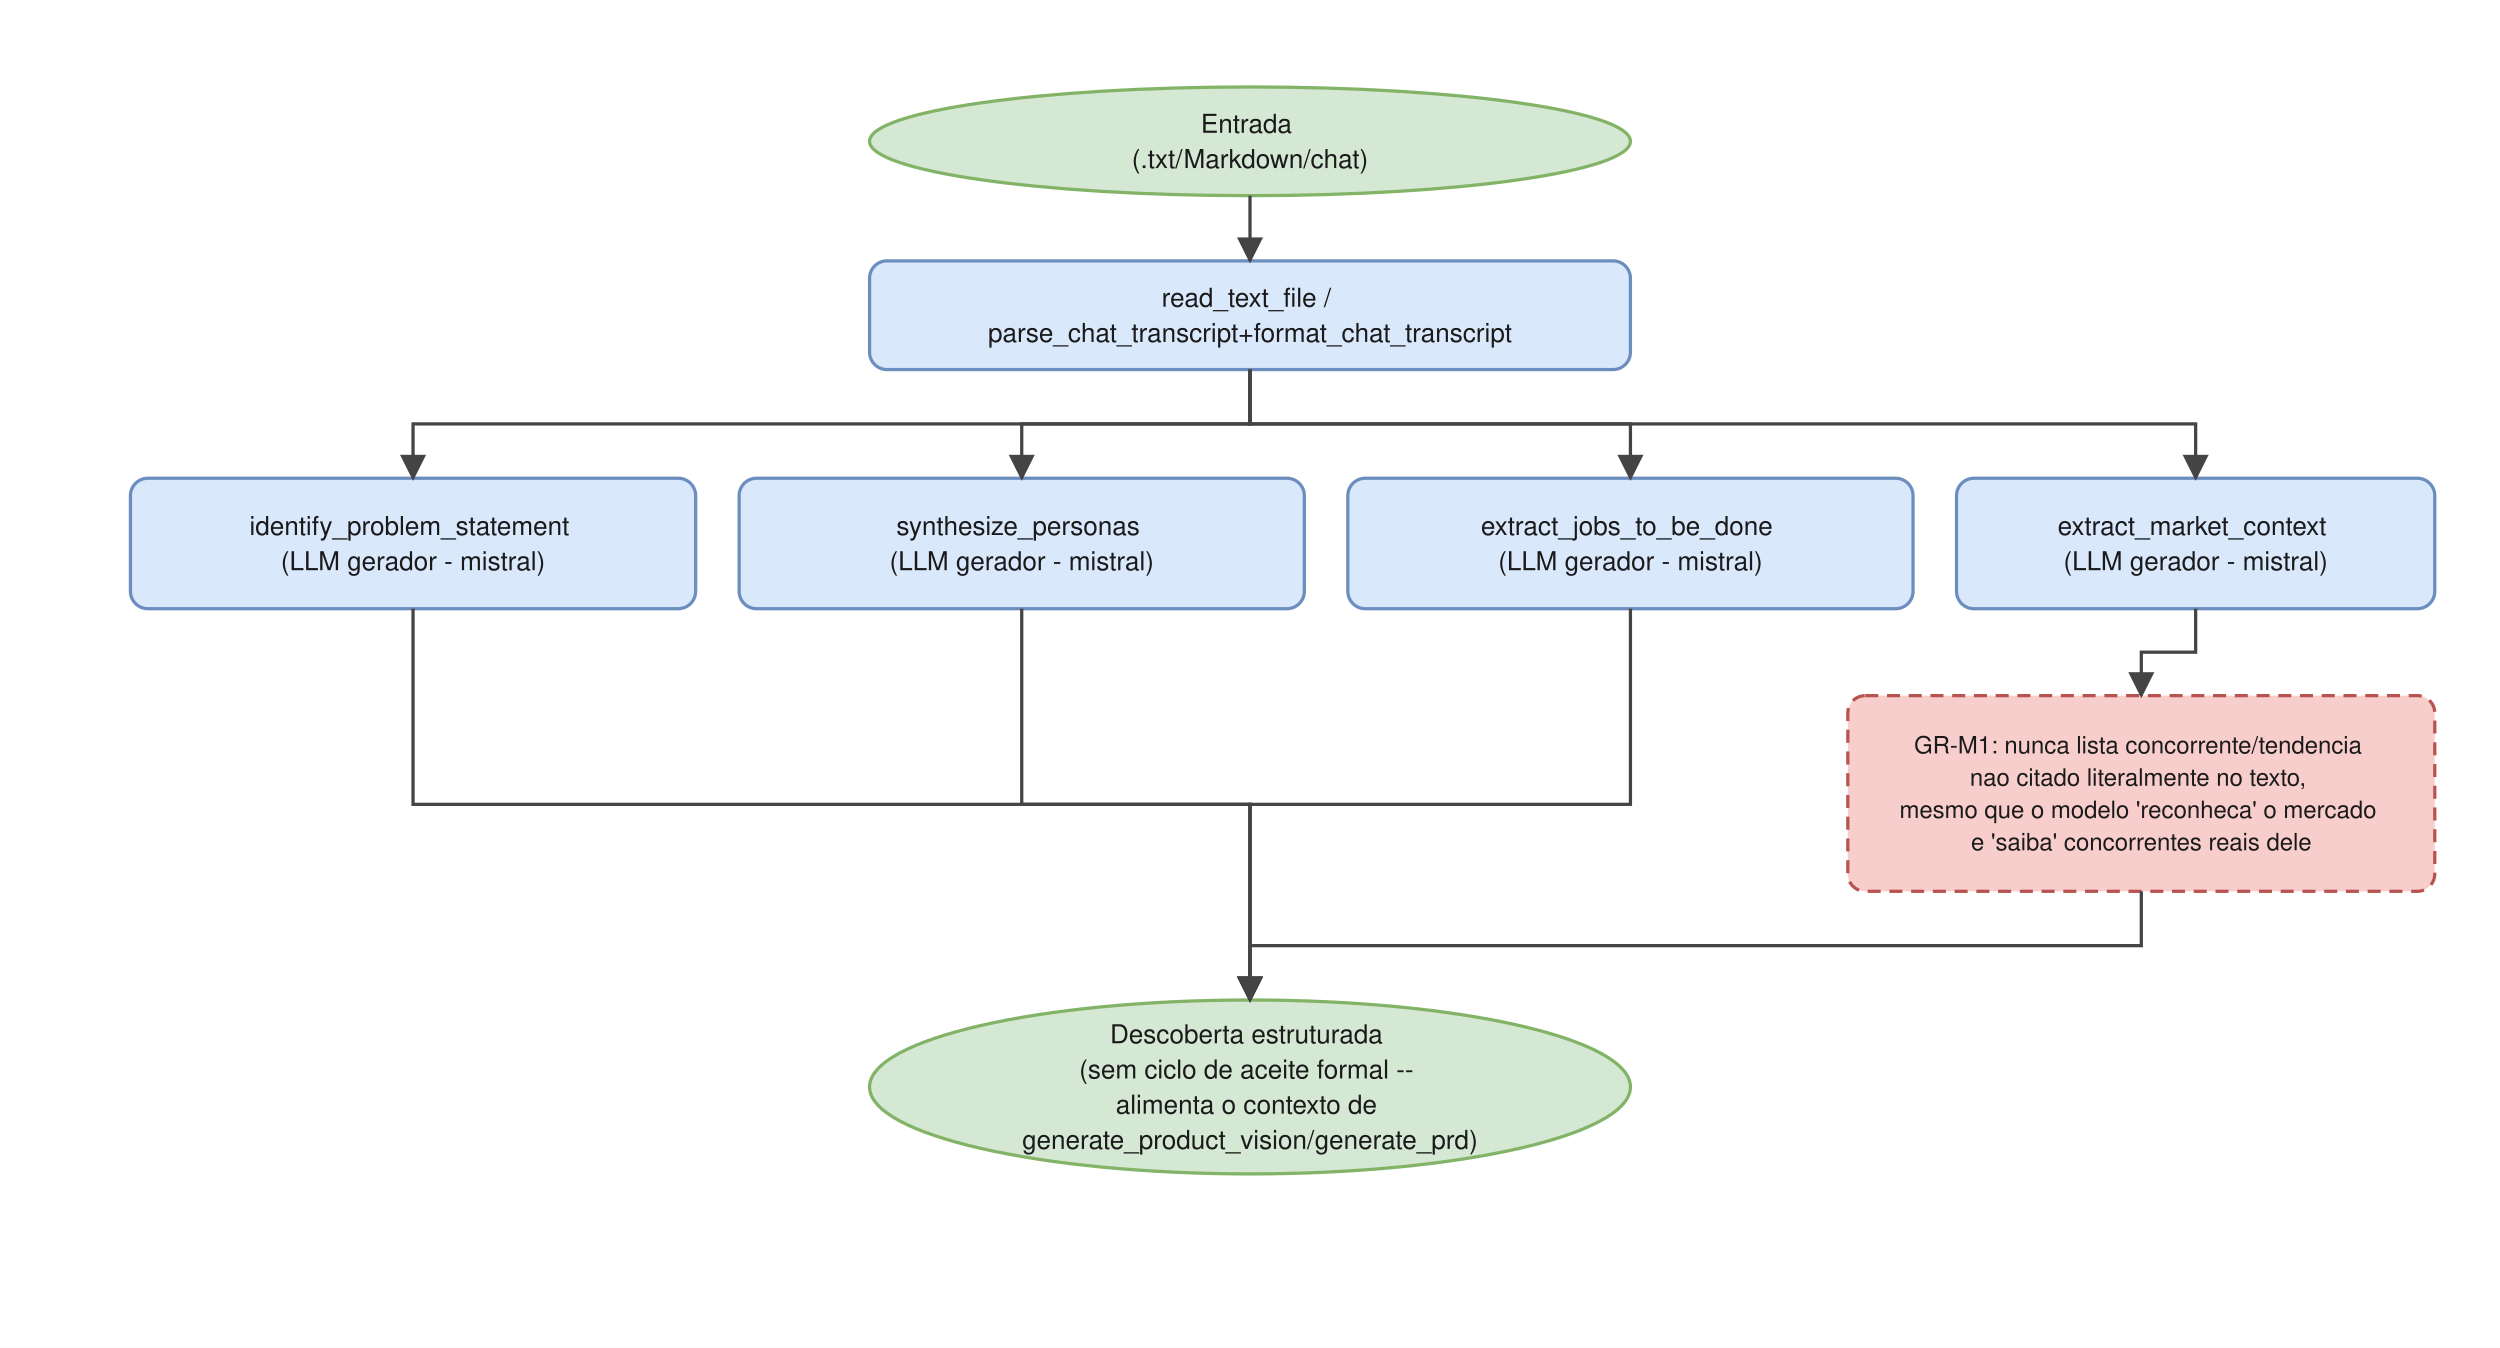
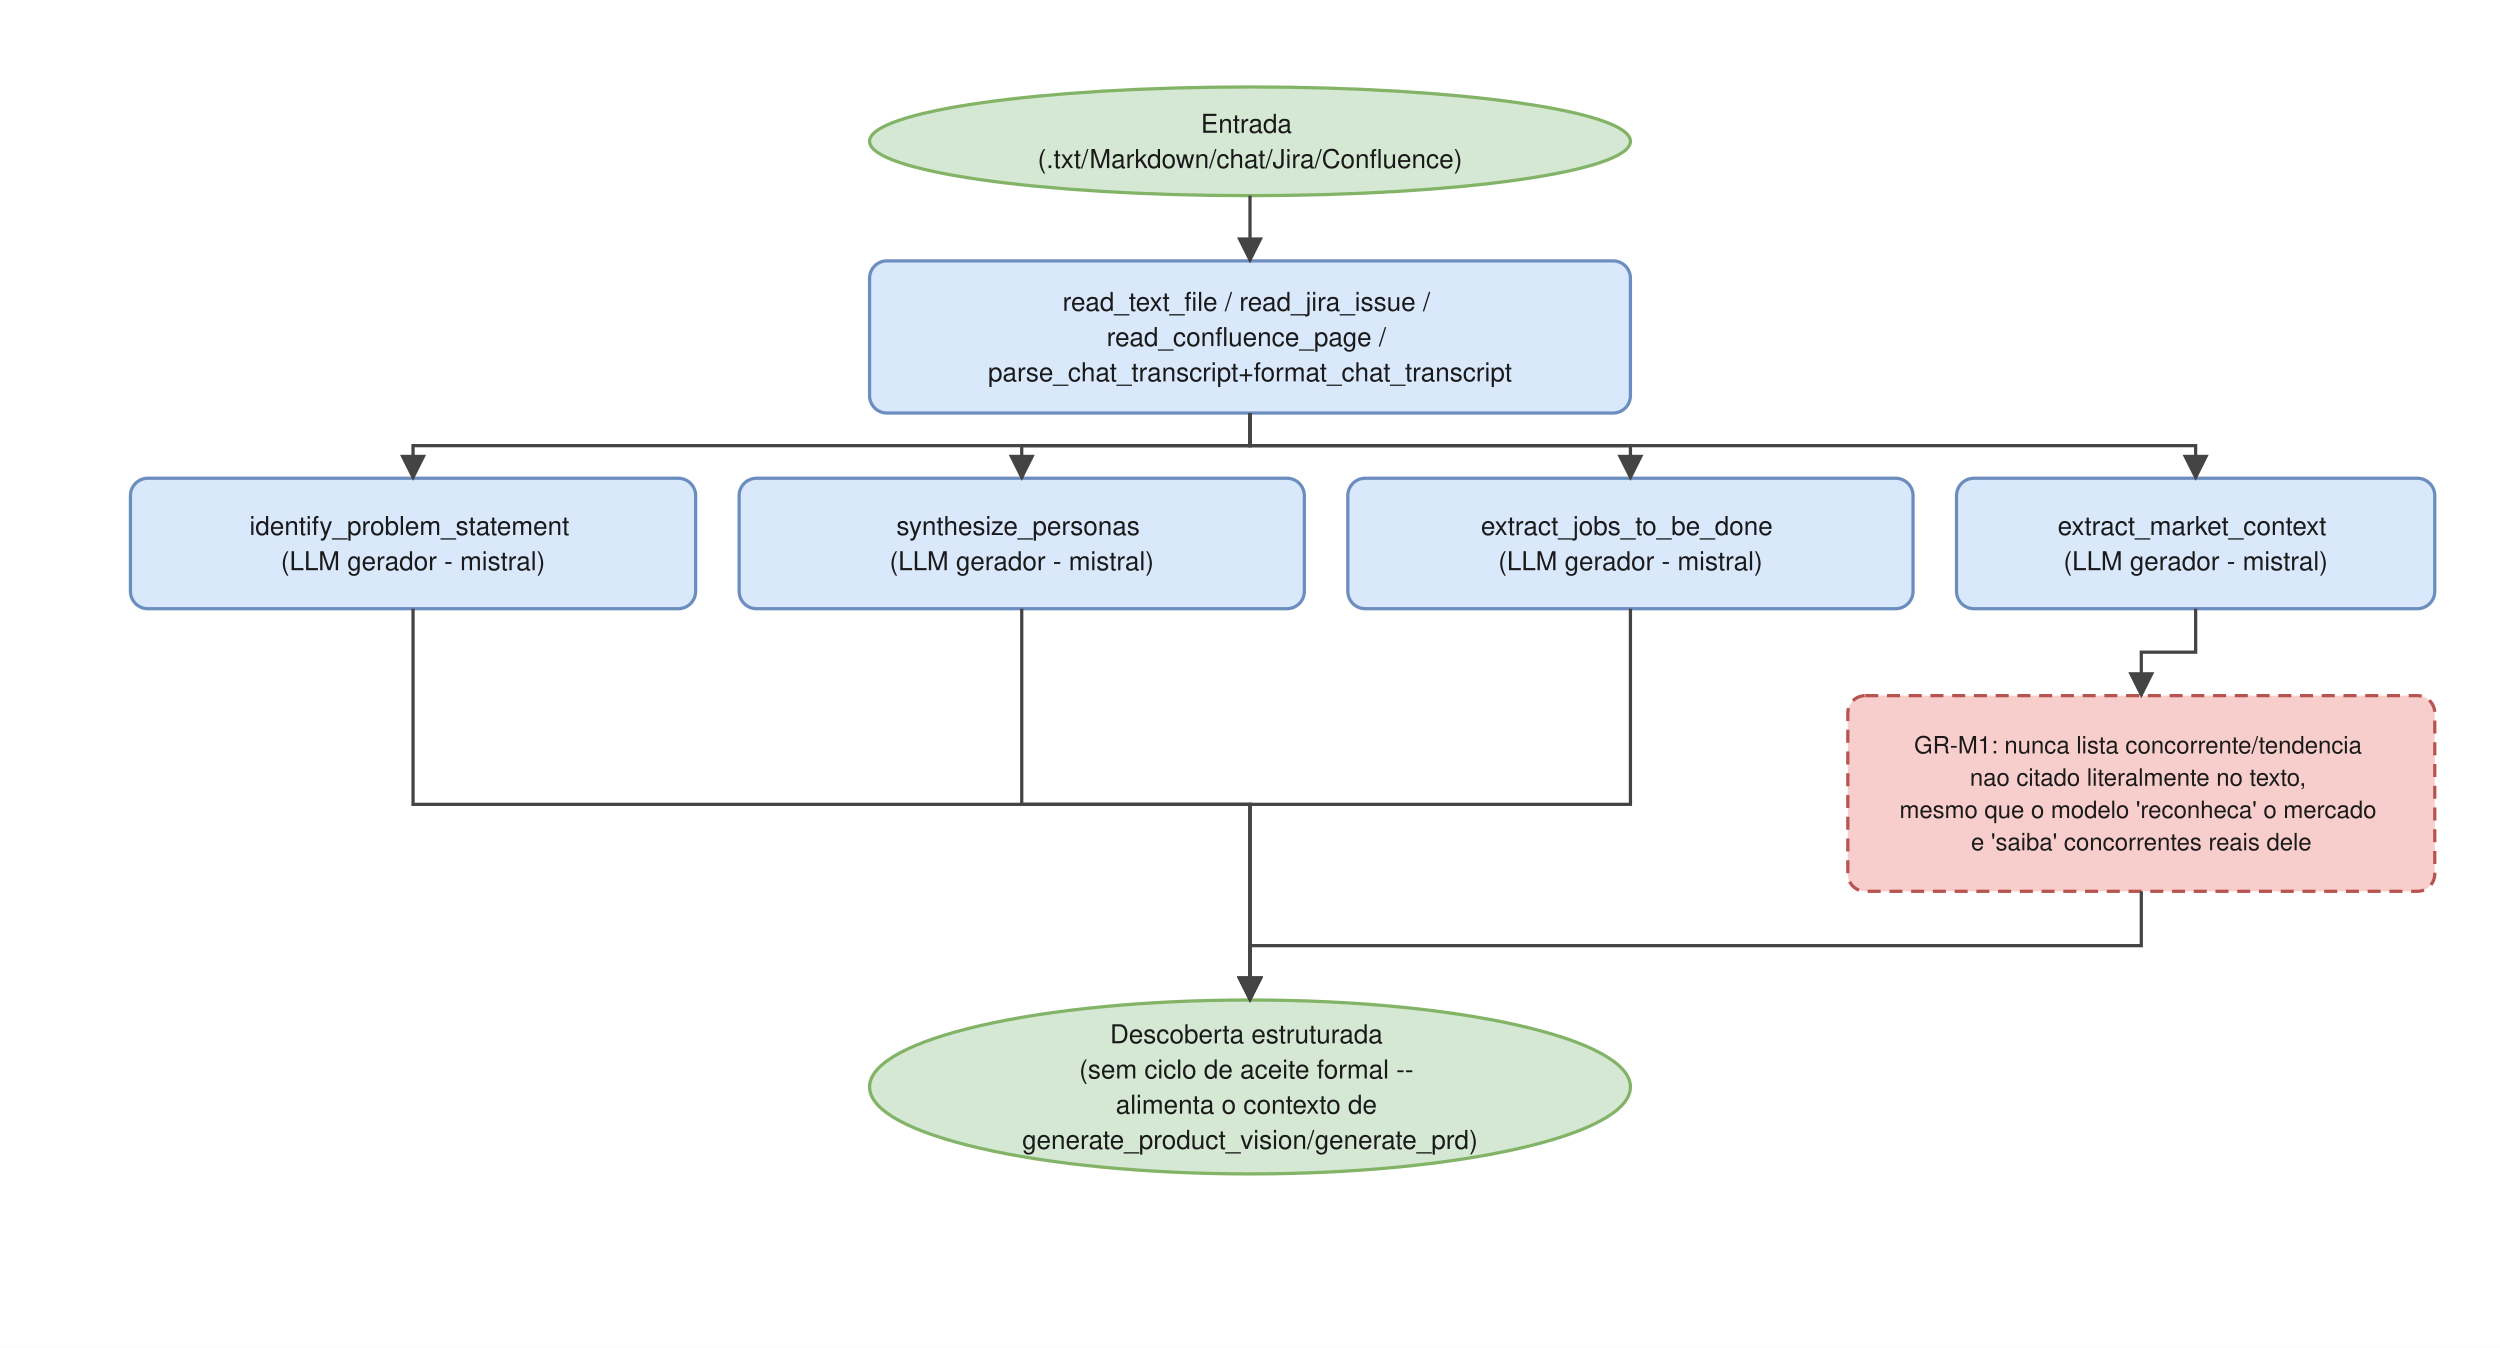
<svg xmlns="http://www.w3.org/2000/svg" viewBox="0 0 1150 620" width="1150" height="620">
  <rect x="0" y="0" width="1150" height="620" fill="#ffffff" />
  <defs>
    <marker id="arrow" viewBox="0 0 10 10" refX="9" refY="5" markerWidth="8" markerHeight="8" orient="auto-start-reverse">
      <path d="M0,0 L10,5 L0,10 z" fill="#444444" />
    </marker>
  </defs>
  <ellipse cx="575.0" cy="65.0" rx="175.0" ry="25.0" fill="#d5e8d4" stroke="#82b366" stroke-width="1.5" />
  <text x="575.0" y="61.1" text-anchor="middle" font-size="12" font-family="Helvetica,Arial,sans-serif" fill="#1a1a1a">
    <tspan x="575.0" dy="0">Entrada</tspan>
-     <tspan x="575.0" dy="16.2">(.txt/Markdown/chat)</tspan>
+     <tspan x="575.0" dy="16.2">(.txt/Markdown/chat/Jira/Confluence)</tspan>
  </text>
-   <rect x="400" y="120" width="350" height="50" rx="8" ry="8" fill="#dae8fc" stroke="#6c8ebf" stroke-width="1.5" />
-   <text x="575.0" y="141.1" text-anchor="middle" font-size="12" font-family="Helvetica,Arial,sans-serif" fill="#1a1a1a">
-     <tspan x="575.0" dy="0">read_text_file /</tspan>
+   <rect x="400" y="120" width="350" height="70" rx="8" ry="8" fill="#dae8fc" stroke="#6c8ebf" stroke-width="1.5" />
+   <text x="575.0" y="143.0" text-anchor="middle" font-size="12" font-family="Helvetica,Arial,sans-serif" fill="#1a1a1a">
+     <tspan x="575.0" dy="0">read_text_file / read_jira_issue /</tspan>
+     <tspan x="575.0" dy="16.2">read_confluence_page /</tspan>
    <tspan x="575.0" dy="16.2">parse_chat_transcript+format_chat_transcript</tspan>
  </text>
  <rect x="60" y="220" width="260" height="60" rx="8" ry="8" fill="#dae8fc" stroke="#6c8ebf" stroke-width="1.5" />
  <text x="190.0" y="246.1" text-anchor="middle" font-size="12" font-family="Helvetica,Arial,sans-serif" fill="#1a1a1a">
    <tspan x="190.0" dy="0">identify_problem_statement</tspan>
    <tspan x="190.0" dy="16.2">(LLM gerador - mistral)</tspan>
  </text>
  <rect x="340" y="220" width="260" height="60" rx="8" ry="8" fill="#dae8fc" stroke="#6c8ebf" stroke-width="1.5" />
  <text x="470.0" y="246.1" text-anchor="middle" font-size="12" font-family="Helvetica,Arial,sans-serif" fill="#1a1a1a">
    <tspan x="470.0" dy="0">synthesize_personas</tspan>
    <tspan x="470.0" dy="16.2">(LLM gerador - mistral)</tspan>
  </text>
  <rect x="620" y="220" width="260" height="60" rx="8" ry="8" fill="#dae8fc" stroke="#6c8ebf" stroke-width="1.5" />
  <text x="750.0" y="246.1" text-anchor="middle" font-size="12" font-family="Helvetica,Arial,sans-serif" fill="#1a1a1a">
    <tspan x="750.0" dy="0">extract_jobs_to_be_done</tspan>
    <tspan x="750.0" dy="16.2">(LLM gerador - mistral)</tspan>
  </text>
  <rect x="900" y="220" width="220" height="60" rx="8" ry="8" fill="#dae8fc" stroke="#6c8ebf" stroke-width="1.5" />
  <text x="1010.0" y="246.1" text-anchor="middle" font-size="12" font-family="Helvetica,Arial,sans-serif" fill="#1a1a1a">
    <tspan x="1010.0" dy="0">extract_market_context</tspan>
    <tspan x="1010.0" dy="16.2">(LLM gerador - mistral)</tspan>
  </text>
  <rect x="850" y="320" width="270" height="90" rx="8" ry="8" fill="#f8cecc" stroke="#b85450" stroke-width="1.5" stroke-dasharray="6,4" />
  <text x="985.0" y="346.575" text-anchor="middle" font-size="11" font-family="Helvetica,Arial,sans-serif" fill="#1a1a1a">
    <tspan x="985.0" dy="0">GR-M1: nunca lista concorrente/tendencia</tspan>
    <tspan x="985.0" dy="14.85">nao citado literalmente no texto,</tspan>
    <tspan x="985.0" dy="14.85">mesmo que o modelo 'reconheca' o mercado</tspan>
    <tspan x="985.0" dy="14.85">e 'saiba' concorrentes reais dele</tspan>
  </text>
  <ellipse cx="575.0" cy="500.0" rx="175.0" ry="40.0" fill="#d5e8d4" stroke="#82b366" stroke-width="1.5" />
  <text x="575.0" y="479.9" text-anchor="middle" font-size="12" font-family="Helvetica,Arial,sans-serif" fill="#1a1a1a">
    <tspan x="575.0" dy="0">Descoberta estruturada</tspan>
    <tspan x="575.0" dy="16.2">(sem ciclo de aceite formal --</tspan>
    <tspan x="575.0" dy="16.2">alimenta o contexto de</tspan>
    <tspan x="575.0" dy="16.2">generate_product_vision/generate_prd)</tspan>
  </text>
  <path d="M575.0,90 L575.0,120" fill="none" stroke="#444444" stroke-width="1.5" marker-end="url(#arrow)" />
-   <path d="M575.0,170 L575.0,195.0 L190.0,195.0 L190.0,220" fill="none" stroke="#444444" stroke-width="1.5" marker-end="url(#arrow)" />
-   <path d="M575.0,170 L575.0,195.0 L470.0,195.0 L470.0,220" fill="none" stroke="#444444" stroke-width="1.5" marker-end="url(#arrow)" />
-   <path d="M575.0,170 L575.0,195.0 L750.0,195.0 L750.0,220" fill="none" stroke="#444444" stroke-width="1.5" marker-end="url(#arrow)" />
-   <path d="M575.0,170 L575.0,195.0 L1010.0,195.0 L1010.0,220" fill="none" stroke="#444444" stroke-width="1.5" marker-end="url(#arrow)" />
+   <path d="M575.0,190 L575.0,205.0 L190.0,205.0 L190.0,220" fill="none" stroke="#444444" stroke-width="1.5" marker-end="url(#arrow)" />
+   <path d="M575.0,190 L575.0,205.0 L470.0,205.0 L470.0,220" fill="none" stroke="#444444" stroke-width="1.5" marker-end="url(#arrow)" />
+   <path d="M575.0,190 L575.0,205.0 L750.0,205.0 L750.0,220" fill="none" stroke="#444444" stroke-width="1.5" marker-end="url(#arrow)" />
+   <path d="M575.0,190 L575.0,205.0 L1010.0,205.0 L1010.0,220" fill="none" stroke="#444444" stroke-width="1.5" marker-end="url(#arrow)" />
  <path d="M1010.0,280 L1010.0,300.0 L985.0,300.0 L985.0,320" fill="none" stroke="#444444" stroke-width="1.5" marker-end="url(#arrow)" />
  <path d="M190.0,280 L190.0,370.0 L575.0,370.0 L575.0,460" fill="none" stroke="#444444" stroke-width="1.5" marker-end="url(#arrow)" />
  <path d="M470.0,280 L470.0,370.0 L575.0,370.0 L575.0,460" fill="none" stroke="#444444" stroke-width="1.5" marker-end="url(#arrow)" />
  <path d="M750.0,280 L750.0,370.0 L575.0,370.0 L575.0,460" fill="none" stroke="#444444" stroke-width="1.5" marker-end="url(#arrow)" />
  <path d="M985.0,410 L985.0,435.0 L575.0,435.0 L575.0,460" fill="none" stroke="#444444" stroke-width="1.5" marker-end="url(#arrow)" />
</svg>
